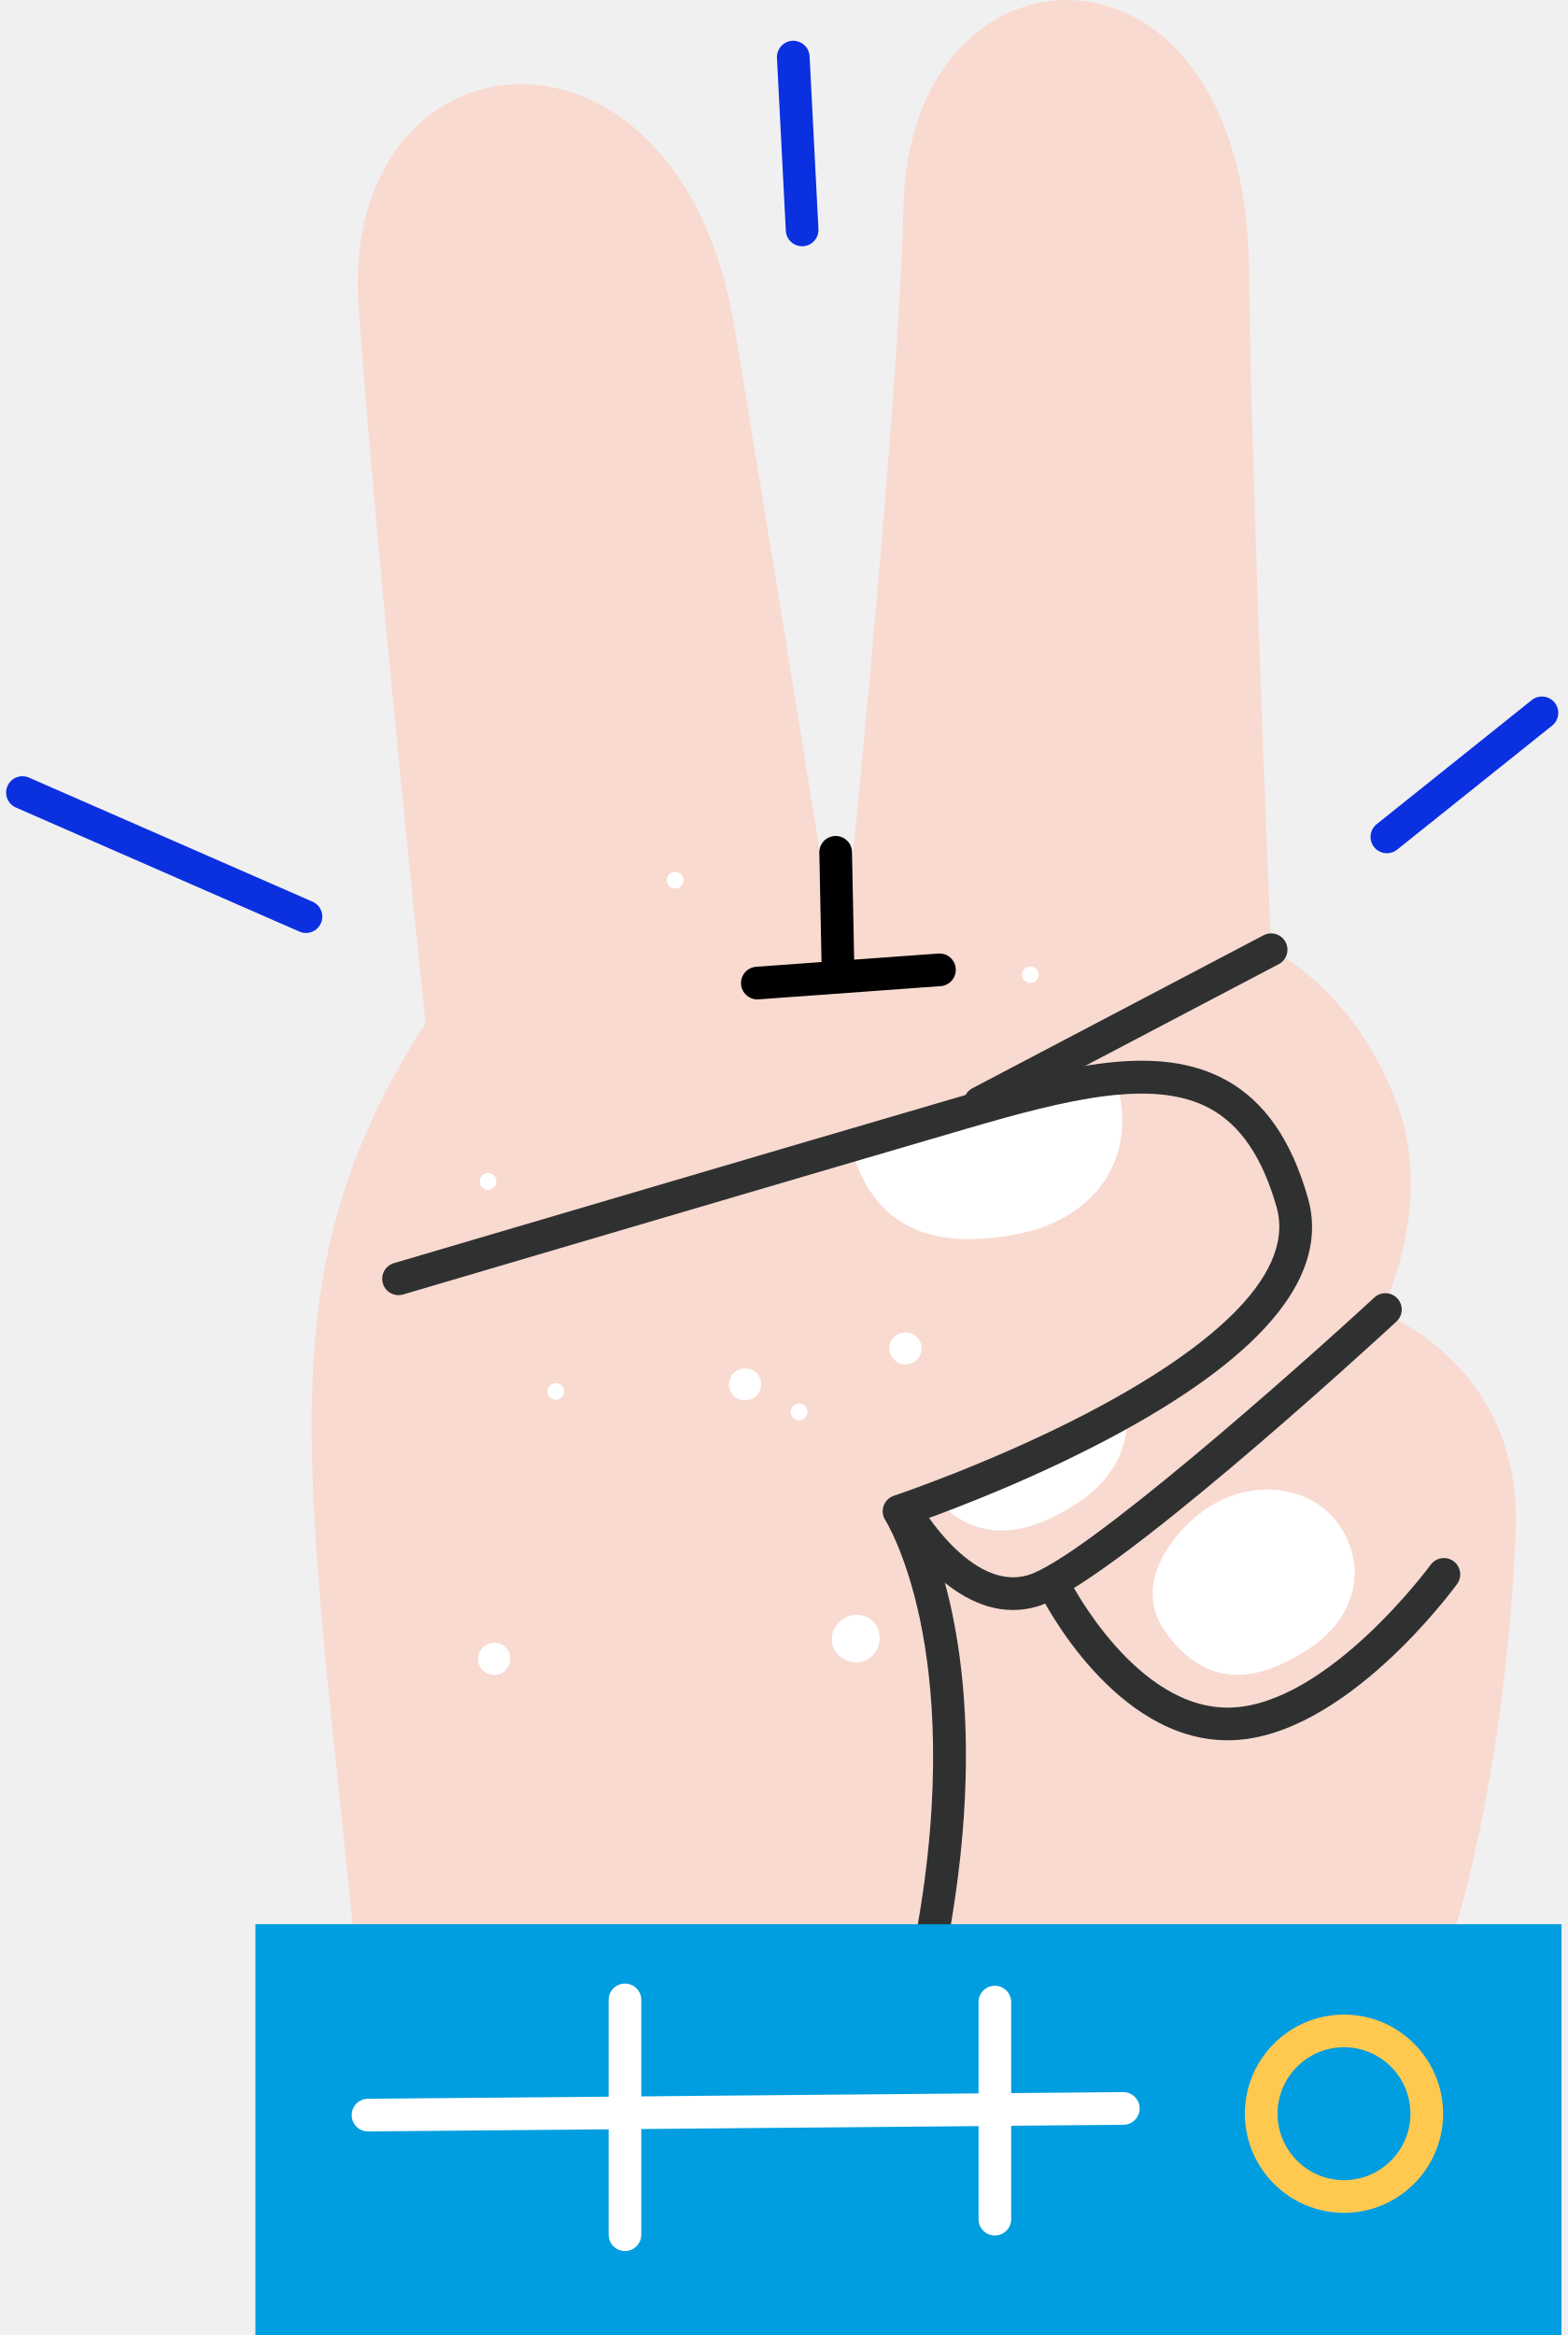
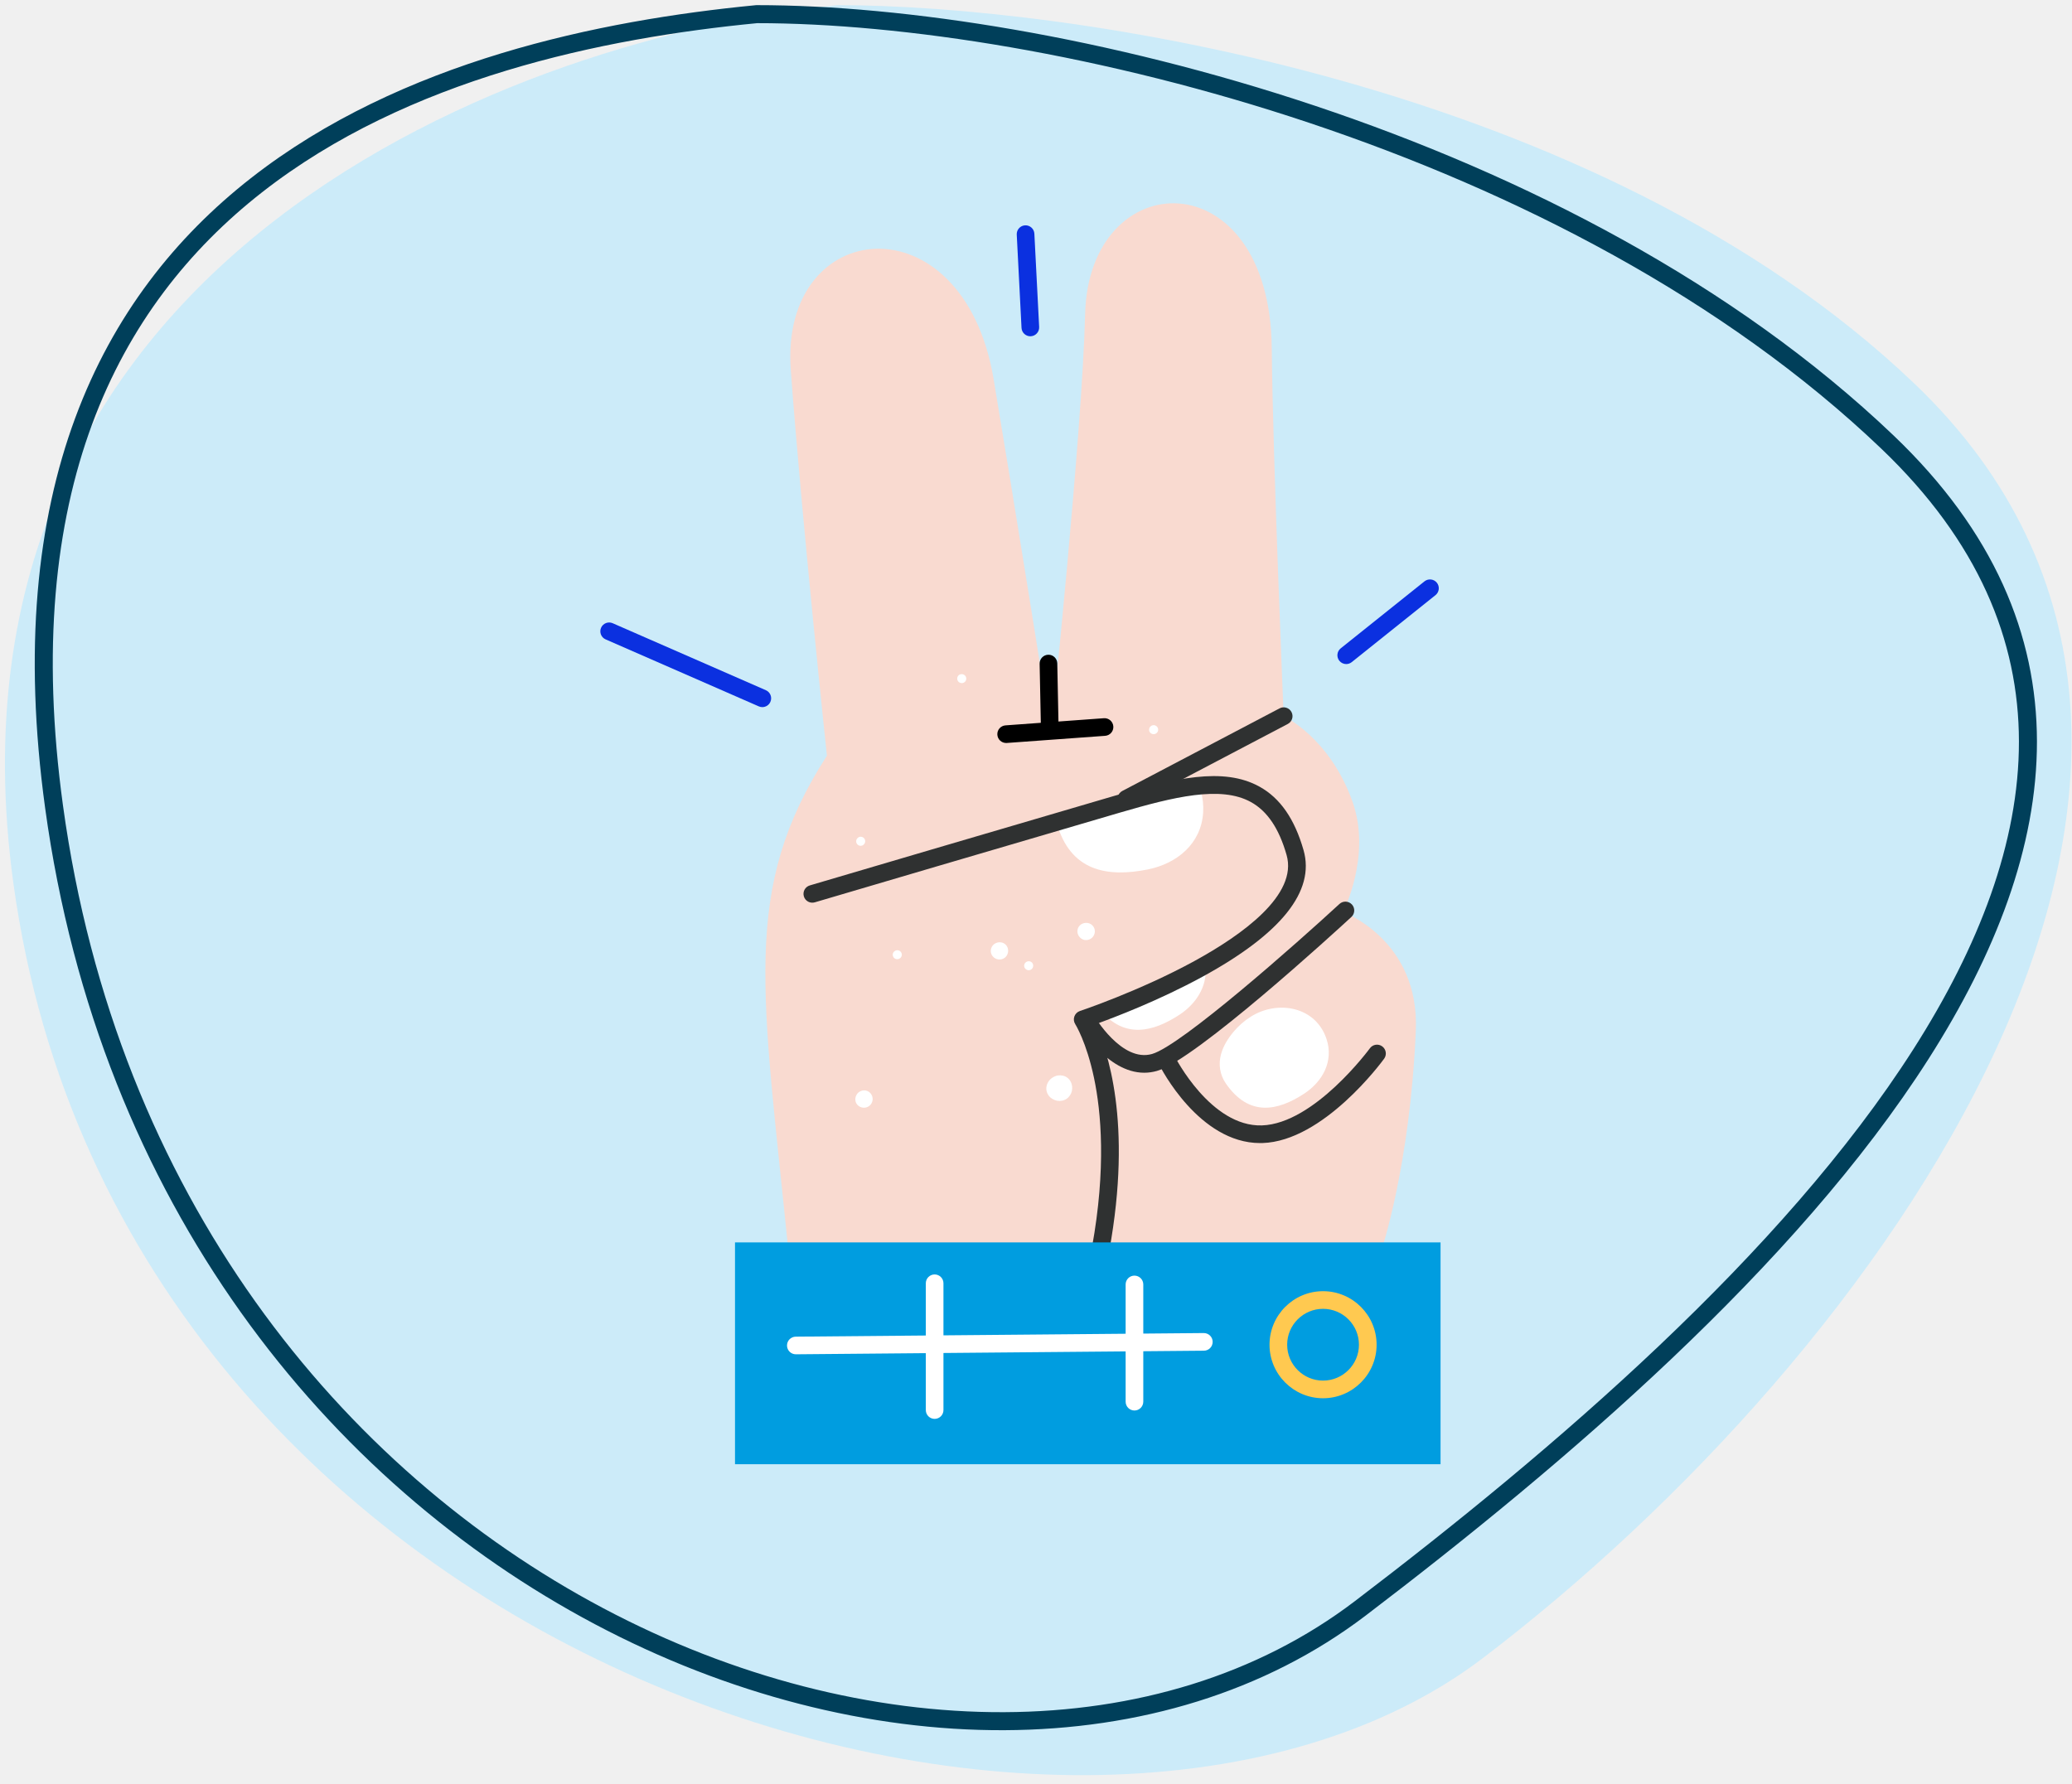
- <svg xmlns="http://www.w3.org/2000/svg" width="94" height="140" viewBox="0 0 94 140" fill="none">
-   <path d="M82.809 78.691C82.809 78.691 85.998 72.494 83.873 66.472C81.356 59.336 76.222 56.943 76.222 56.943C76.222 56.943 75.015 28.463 74.898 16.113C74.699 -5.005 54.578 -4.407 54.179 12.327C53.868 25.385 50.393 58.745 50.393 58.745C50.393 58.745 45.959 31.033 44.018 19.5C40.631 -0.621 20.256 1.416 21.507 18.503C22.702 34.838 25.519 61.336 25.519 61.336C15.956 76.213 18.346 87.368 21.269 116.589L87.05 116.31C87.05 116.31 90.238 106.956 90.889 91.874C91.325 81.771 82.809 78.691 82.809 78.691Z" fill="#F9DAD0" />
-   <path d="M45.413 59.922C44.906 59.922 44.474 59.53 44.437 59.013C44.398 58.473 44.804 58.005 45.344 57.965L56.264 57.172C56.804 57.132 57.272 57.538 57.311 58.078C57.351 58.618 56.944 59.087 56.405 59.126L45.485 59.919C45.462 59.922 45.436 59.922 45.413 59.922Z" fill="black" />
-   <path d="M50.25 59.077C49.717 59.077 49.281 58.651 49.271 58.118L49.131 51.122C49.119 50.582 49.55 50.135 50.09 50.123C50.633 50.112 51.078 50.543 51.089 51.083L51.23 58.078C51.242 58.618 50.81 59.066 50.27 59.077C50.261 59.077 50.254 59.077 50.25 59.077Z" fill="black" />
-   <path d="M58.763 67.095C58.41 67.095 58.071 66.903 57.896 66.571C57.644 66.091 57.829 65.501 58.306 65.249L75.767 56.076C76.247 55.824 76.838 56.009 77.089 56.486C77.341 56.966 77.156 57.557 76.679 57.808L59.218 66.982C59.072 67.058 58.916 67.095 58.763 67.095Z" fill="#2F3131" />
-   <path d="M60.741 96.532C56.588 96.532 53.586 91.374 53.448 91.131C53.18 90.661 53.342 90.063 53.812 89.795C54.283 89.528 54.881 89.689 55.148 90.16C55.204 90.257 58.231 95.416 61.608 94.451C64.857 93.524 77.727 82.115 82.41 77.796C82.807 77.429 83.428 77.454 83.794 77.851C84.161 78.248 84.136 78.868 83.739 79.235C81.981 80.857 66.43 95.111 62.148 96.334C61.666 96.47 61.198 96.532 60.741 96.532Z" fill="#2F3131" />
-   <path d="M73.605 104.342C66.834 104.342 62.577 95.99 62.397 95.63C62.154 95.146 62.351 94.558 62.835 94.315C63.32 94.073 63.906 94.269 64.148 94.754C64.187 94.832 68.137 102.554 73.801 102.381C79.618 102.199 85.73 93.902 85.79 93.819C86.108 93.383 86.722 93.286 87.158 93.605C87.594 93.923 87.691 94.534 87.374 94.973C87.102 95.347 80.64 104.128 73.864 104.34C73.776 104.34 73.688 104.342 73.605 104.342Z" fill="#2F3131" />
-   <path fill-rule="evenodd" clip-rule="evenodd" d="M67.545 84.835L55.916 89.632C58.561 92.779 61.715 92.013 64.629 90.109C66.484 88.898 67.727 86.983 67.545 84.835Z" fill="white" />
-   <path fill-rule="evenodd" clip-rule="evenodd" d="M72.565 90.312C71.85 90.764 71.194 91.339 70.65 91.994C70.038 92.728 69.517 93.556 69.266 94.479C68.956 95.619 69.141 96.77 69.812 97.741C72.387 101.461 75.564 100.771 78.483 98.865C80.538 97.522 81.789 95.257 80.981 92.802C79.782 89.156 75.532 88.434 72.565 90.312Z" fill="white" />
-   <path fill-rule="evenodd" clip-rule="evenodd" d="M67.281 67.642C67.332 66.804 67.242 66.024 67.037 65.307C63.063 65.365 57.176 67 51.011 68.719C52.49 74.201 56.684 74.861 61.146 73.961C64.376 73.311 67.067 71.107 67.281 67.642Z" fill="white" />
-   <path d="M55.903 117.09C55.845 117.09 55.785 117.085 55.727 117.073C55.194 116.977 54.841 116.467 54.938 115.934C56.542 107.116 55.951 100.838 55.171 97.128C54.331 93.118 53.097 91.159 53.085 91.141C52.922 90.887 52.885 90.568 52.986 90.285C53.088 90.001 53.314 89.777 53.6 89.68C53.664 89.659 60.201 87.472 66.294 84.141C71.668 81.203 77.807 76.776 76.545 72.36C75.703 69.409 74.406 67.485 72.581 66.479C69.217 64.622 64.005 65.911 58.039 67.653C48.586 70.41 24.419 77.542 24.174 77.613C23.655 77.766 23.11 77.47 22.958 76.951C22.806 76.432 23.101 75.888 23.62 75.735C23.862 75.664 48.035 68.532 57.49 65.773C64.112 63.842 69.499 62.541 73.527 64.765C75.83 66.036 77.433 68.345 78.428 71.822C79.727 76.37 75.954 81.097 67.212 85.871C62.4 88.499 57.455 90.386 55.309 91.157C56.62 93.918 59.462 101.991 56.862 116.284C56.779 116.757 56.366 117.09 55.903 117.09Z" fill="#2F3131" />
-   <path d="M33.691 83.079C33.882 83.278 33.878 83.594 33.684 83.783C33.485 83.967 33.181 83.981 32.978 83.79C32.779 83.601 32.77 83.271 32.975 83.079C33.178 82.881 33.499 82.881 33.691 83.079Z" fill="white" />
-   <path d="M29.686 70.553C29.762 70.669 29.782 70.803 29.757 70.927C29.746 70.989 29.72 71.049 29.683 71.103C29.649 71.158 29.605 71.206 29.549 71.246C29.328 71.405 29.017 71.352 28.857 71.126C28.696 70.902 28.753 70.586 28.984 70.422C29.042 70.383 29.104 70.355 29.169 70.339C29.233 70.327 29.3 70.327 29.365 70.341C29.492 70.367 29.607 70.438 29.686 70.553Z" fill="white" />
-   <path d="M48.376 84.45C48.482 84.704 48.369 84.999 48.12 85.109C47.871 85.22 47.573 85.107 47.458 84.858C47.34 84.609 47.456 84.314 47.714 84.198C47.972 84.083 48.27 84.196 48.376 84.45Z" fill="white" />
-   <path d="M40.975 52.668C41.032 52.938 40.866 53.203 40.599 53.261C40.331 53.314 40.066 53.166 39.996 52.896C39.927 52.631 40.091 52.345 40.368 52.29C40.645 52.23 40.917 52.398 40.975 52.668Z" fill="white" />
-   <path d="M62.288 58.427C62.293 58.565 62.24 58.692 62.154 58.782C62.111 58.828 62.06 58.865 62 58.893C61.942 58.918 61.878 58.937 61.808 58.939C61.536 58.957 61.301 58.75 61.282 58.477C61.264 58.203 61.478 57.963 61.76 57.944C61.831 57.94 61.898 57.952 61.961 57.974C62.023 57.998 62.078 58.035 62.127 58.078C62.224 58.166 62.284 58.291 62.288 58.427Z" fill="white" />
-   <path d="M30.294 98.747C30.486 98.93 30.585 99.174 30.594 99.416C30.599 99.539 30.583 99.659 30.541 99.772C30.52 99.829 30.495 99.885 30.465 99.938C30.449 99.963 30.43 99.991 30.412 100.014C30.394 100.039 30.375 100.065 30.354 100.09C30.188 100.286 29.957 100.395 29.713 100.413C29.471 100.434 29.215 100.365 29.009 100.199C28.804 100.032 28.689 99.799 28.672 99.55C28.656 99.301 28.737 99.038 28.917 98.826C28.94 98.798 28.963 98.775 28.988 98.75C29.014 98.727 29.039 98.706 29.067 98.687C29.12 98.648 29.178 98.614 29.238 98.586C29.355 98.531 29.48 98.498 29.605 98.491C29.856 98.48 30.103 98.565 30.294 98.747Z" fill="white" />
-   <path d="M45.564 82.62C45.615 82.742 45.636 82.867 45.636 82.991C45.636 83.118 45.613 83.241 45.569 83.354C45.481 83.582 45.313 83.776 45.078 83.877C45.02 83.903 44.96 83.924 44.898 83.937C44.835 83.949 44.775 83.958 44.715 83.96C44.595 83.967 44.473 83.949 44.36 83.91C44.132 83.831 43.926 83.668 43.806 83.432C43.686 83.197 43.675 82.934 43.76 82.696C43.802 82.579 43.868 82.465 43.954 82.368C43.998 82.318 44.046 82.274 44.099 82.237C44.155 82.2 44.212 82.165 44.277 82.138C44.531 82.025 44.805 82.02 45.038 82.106C45.154 82.149 45.26 82.214 45.35 82.299C45.44 82.392 45.514 82.498 45.564 82.62Z" fill="white" />
-   <path d="M55.261 80.862C55.252 81.125 55.139 81.363 54.965 81.531C54.878 81.616 54.776 81.683 54.666 81.727C54.555 81.773 54.432 81.806 54.303 81.808C54.047 81.812 53.814 81.711 53.634 81.54C53.456 81.367 53.339 81.143 53.325 80.878C53.311 80.617 53.408 80.361 53.581 80.188C53.754 80.011 54.003 79.897 54.282 79.893C54.421 79.891 54.555 79.911 54.675 79.962C54.795 80.013 54.901 80.087 54.991 80.177C55.169 80.354 55.27 80.599 55.261 80.862Z" fill="white" />
-   <path d="M52.572 97.515C52.757 97.859 52.787 98.251 52.699 98.595C52.656 98.768 52.582 98.93 52.48 99.07C52.381 99.216 52.256 99.345 52.102 99.444C52.026 99.493 51.945 99.534 51.859 99.564C51.776 99.594 51.693 99.624 51.608 99.64C51.437 99.675 51.26 99.675 51.082 99.643C50.907 99.61 50.734 99.548 50.574 99.458C50.417 99.368 50.27 99.246 50.152 99.091C50.032 98.937 49.952 98.763 49.908 98.584C49.864 98.401 49.861 98.214 49.898 98.032C49.935 97.848 50.009 97.668 50.12 97.501C50.175 97.418 50.237 97.335 50.314 97.266C50.388 97.197 50.473 97.13 50.563 97.072C50.745 96.955 50.939 96.876 51.133 96.839C51.331 96.809 51.527 96.816 51.709 96.858C52.079 96.941 52.388 97.172 52.572 97.515Z" fill="white" />
-   <path d="M93.634 115.371H15.316V140H93.634V115.371Z" fill="#009DE0" />
-   <path d="M22.067 127.795C21.53 127.795 21.093 127.361 21.089 126.824C21.084 126.284 21.518 125.841 22.06 125.836L67.35 125.437C67.897 125.437 68.333 125.871 68.338 126.408C68.343 126.948 67.909 127.391 67.367 127.396L22.076 127.795C22.074 127.795 22.07 127.795 22.067 127.795Z" fill="white" />
-   <path d="M37.474 134.966C36.934 134.966 36.496 134.527 36.496 133.987V119.909C36.496 119.369 36.934 118.928 37.474 118.928C38.014 118.928 38.455 119.367 38.455 119.909V133.987C38.455 134.527 38.014 134.966 37.474 134.966Z" fill="white" />
-   <path d="M59.656 134.036C59.116 134.036 58.677 133.598 58.677 133.055V120.038C58.677 119.498 59.116 119.06 59.656 119.06C60.195 119.06 60.636 119.498 60.636 120.038V133.055C60.634 133.598 60.195 134.036 59.656 134.036Z" fill="white" />
-   <path d="M80.592 132.675C77.316 132.675 74.648 130.01 74.648 126.731C74.648 123.455 77.313 120.788 80.592 120.788C83.868 120.788 86.535 123.453 86.535 126.731C86.535 130.008 83.868 132.675 80.592 132.675ZM80.592 122.747C78.395 122.747 76.607 124.535 76.607 126.731C76.607 128.928 78.395 130.716 80.592 130.716C82.788 130.716 84.576 128.928 84.576 126.731C84.576 124.535 82.788 122.747 80.592 122.747Z" fill="#FFC950" />
-   <path d="M18.348 55.94C18.216 55.94 18.082 55.914 17.956 55.856L0.954 48.418C0.458 48.201 0.232 47.624 0.449 47.128C0.665 46.632 1.242 46.406 1.738 46.623L18.74 54.062C19.236 54.278 19.462 54.855 19.245 55.351C19.086 55.72 18.726 55.94 18.348 55.94Z" fill="#0B30E0" />
-   <path d="M48.099 14.765C47.582 14.765 47.148 14.359 47.121 13.836L46.59 3.476C46.562 2.936 46.978 2.475 47.518 2.447C48.055 2.42 48.519 2.835 48.547 3.375L49.077 13.734C49.105 14.274 48.69 14.735 48.15 14.763C48.134 14.765 48.115 14.765 48.099 14.765Z" fill="#0B30E0" />
-   <path d="M83.164 51.159C82.876 51.159 82.592 51.032 82.398 50.792C82.061 50.37 82.128 49.754 82.55 49.415L91.848 41.977C92.27 41.64 92.886 41.706 93.226 42.129C93.563 42.551 93.496 43.167 93.073 43.506L83.775 50.944C83.595 51.088 83.379 51.159 83.164 51.159Z" fill="#0B30E0" />
+ <svg xmlns="http://www.w3.org/2000/svg" width="230" height="198" viewBox="0 0 230 198" fill="none">
+   <path d="M1.486 98.071C-8.114 28.071 58.486 3.905 92.986 0.571C118.153 0.571 177.286 8.971 212.486 42.571C256.486 84.571 208.639 150.571 164.639 184.071C120.639 217.571 13.486 185.571 1.486 98.071Z" fill="#CCEBF9" />
+   <path d="M6 89.571C-3.6 19.571 49.5 4.905 84 1.571C116.5 1.571 174.3 15.471 209.5 49.071C253.5 91.071 195 145.071 151 178.571C107 212.071 18 177.071 6 89.571Z" stroke="#003F5A" stroke-width="2" />
+   <path d="M149.081 101.262C149.081 101.262 152.27 95.065 150.145 89.043C147.628 81.907 142.494 79.515 142.494 79.515C142.494 79.515 141.288 51.035 141.17 38.684C140.972 17.566 120.851 18.164 120.451 34.898C120.14 47.957 116.665 81.317 116.665 81.317C116.665 81.317 112.231 53.605 110.291 42.071C106.904 21.95 86.529 23.987 87.779 41.074C88.974 57.409 91.791 83.907 91.791 83.907C82.228 98.784 84.618 109.94 87.542 139.16L153.322 138.881C153.322 138.881 156.511 129.528 157.161 114.446C157.597 104.342 149.081 101.262 149.081 101.262Z" fill="#F9DAD0" />
+   <path d="M111.686 82.493C111.178 82.493 110.747 82.101 110.71 81.584C110.67 81.044 111.076 80.576 111.616 80.537L122.536 79.743C123.076 79.704 123.545 80.11 123.584 80.65C123.623 81.19 123.217 81.658 122.677 81.697L111.757 82.491C111.734 82.493 111.709 82.493 111.686 82.493Z" fill="black" />
+   <path d="M116.522 81.649C115.989 81.649 115.553 81.222 115.544 80.689L115.403 73.694C115.392 73.154 115.823 72.706 116.363 72.695C116.905 72.683 117.35 73.114 117.362 73.654L117.503 80.65C117.514 81.19 117.083 81.637 116.543 81.649C116.534 81.649 116.527 81.649 116.522 81.649Z" fill="black" />
+   <path d="M125.036 89.666C124.683 89.666 124.343 89.475 124.168 89.142C123.917 88.663 124.101 88.072 124.579 87.82L142.04 78.647C142.52 78.396 143.11 78.58 143.362 79.058C143.613 79.538 143.429 80.128 142.951 80.38L125.49 89.553C125.345 89.629 125.188 89.666 125.036 89.666Z" fill="#2F3131" />
+   <path d="M127.013 119.104C122.86 119.104 119.859 113.945 119.72 113.703C119.453 113.232 119.614 112.634 120.085 112.367C120.556 112.099 121.153 112.261 121.421 112.731C121.476 112.828 124.503 117.987 127.881 117.023C131.129 116.095 143.999 104.686 148.683 100.367C149.079 100 149.7 100.026 150.067 100.422C150.434 100.819 150.408 101.44 150.012 101.807C148.254 103.429 132.703 117.683 128.421 118.905C127.939 119.042 127.47 119.104 127.013 119.104Z" fill="#2F3131" />
+   <path d="M139.878 126.914C133.106 126.914 128.849 118.562 128.669 118.202C128.427 117.717 128.623 117.129 129.108 116.887C129.592 116.644 130.178 116.841 130.42 117.325C130.46 117.403 134.41 125.126 140.074 124.953C145.89 124.77 152.002 116.474 152.062 116.391C152.38 115.955 152.994 115.858 153.43 116.176C153.866 116.494 153.963 117.106 153.647 117.544C153.375 117.918 146.912 126.699 140.136 126.911C140.048 126.911 139.961 126.914 139.878 126.914Z" fill="#2F3131" />
+   <path fill-rule="evenodd" clip-rule="evenodd" d="M133.817 107.406L122.189 112.203C124.833 115.35 127.987 114.584 130.901 112.681C132.756 111.469 133.999 109.554 133.817 107.406Z" fill="white" />
+   <path fill-rule="evenodd" clip-rule="evenodd" d="M138.837 112.884C138.122 113.336 137.467 113.91 136.922 114.566C136.311 115.299 135.789 116.128 135.538 117.05C135.229 118.19 135.413 119.341 136.085 120.313C138.66 124.032 141.837 123.342 144.755 121.436C146.811 120.094 148.061 117.828 147.254 115.373C146.054 111.728 141.804 111.006 138.837 112.884Z" fill="white" />
+   <path fill-rule="evenodd" clip-rule="evenodd" d="M133.554 90.213C133.604 89.376 133.514 88.596 133.309 87.878C129.336 87.936 123.448 89.572 117.283 91.291C118.762 96.772 122.957 97.432 127.419 96.532C130.649 95.882 133.339 93.678 133.554 90.213Z" fill="white" />
+   <path d="M122.175 139.661C122.117 139.661 122.057 139.656 122 139.645C121.467 139.548 121.114 139.038 121.211 138.505C122.814 129.687 122.223 123.409 121.444 119.699C120.604 115.689 119.369 113.73 119.358 113.712C119.194 113.458 119.157 113.14 119.259 112.856C119.36 112.572 119.586 112.348 119.872 112.251C119.937 112.231 126.473 110.043 132.567 106.712C137.94 103.775 144.079 99.347 142.817 94.931C141.975 91.981 140.679 90.056 138.854 89.05C135.49 87.193 130.278 88.483 124.311 90.225C114.859 92.982 90.691 100.113 90.446 100.185C89.927 100.337 89.383 100.042 89.231 99.523C89.078 99.004 89.374 98.459 89.893 98.307C90.135 98.235 114.307 91.104 123.762 88.344C130.384 86.413 135.771 85.112 139.8 87.336C142.102 88.607 143.706 90.917 144.7 94.394C145.999 98.941 142.227 103.669 133.485 108.442C128.672 111.07 123.728 112.957 121.582 113.728C122.892 116.49 125.735 124.563 123.135 138.856C123.052 139.329 122.639 139.661 122.175 139.661Z" fill="#2F3131" />
+   <path d="M99.963 105.651C100.155 105.849 100.15 106.165 99.956 106.354C99.758 106.539 99.453 106.553 99.25 106.361C99.052 106.172 99.043 105.842 99.248 105.651C99.451 105.452 99.772 105.452 99.963 105.651Z" fill="white" />
+   <path d="M95.958 93.125C96.034 93.24 96.055 93.374 96.03 93.499C96.018 93.561 95.993 93.621 95.956 93.674C95.921 93.729 95.877 93.778 95.822 93.817C95.6 93.976 95.289 93.923 95.13 93.697C94.968 93.473 95.026 93.157 95.257 92.993C95.314 92.954 95.377 92.926 95.441 92.91C95.506 92.899 95.573 92.899 95.637 92.912C95.764 92.938 95.88 93.009 95.958 93.125Z" fill="white" />
+   <path d="M114.648 107.021C114.755 107.275 114.642 107.57 114.392 107.681C114.143 107.792 113.846 107.679 113.73 107.429C113.613 107.18 113.728 106.885 113.986 106.77C114.245 106.654 114.542 106.767 114.648 107.021Z" fill="white" />
+   <path d="M107.247 75.239C107.305 75.509 107.139 75.775 106.871 75.832C106.603 75.885 106.338 75.738 106.269 75.468C106.2 75.203 106.363 74.916 106.64 74.861C106.917 74.801 107.189 74.969 107.247 75.239Z" fill="white" />
+   <path d="M128.561 80.998C128.565 81.137 128.512 81.263 128.427 81.353C128.383 81.4 128.332 81.436 128.272 81.464C128.215 81.49 128.15 81.508 128.081 81.51C127.809 81.529 127.573 81.321 127.555 81.049C127.536 80.774 127.751 80.534 128.032 80.516C128.104 80.511 128.171 80.523 128.233 80.546C128.295 80.569 128.351 80.606 128.399 80.65C128.496 80.737 128.556 80.862 128.561 80.998Z" fill="white" />
+   <path d="M96.567 121.319C96.758 121.501 96.858 121.746 96.867 121.988C96.871 122.11 96.855 122.23 96.814 122.343C96.793 122.401 96.768 122.456 96.738 122.509C96.721 122.535 96.703 122.562 96.684 122.585C96.666 122.611 96.648 122.636 96.627 122.662C96.461 122.858 96.23 122.966 95.985 122.985C95.743 123.005 95.487 122.936 95.282 122.77C95.076 122.604 94.961 122.371 94.945 122.122C94.929 121.872 95.01 121.609 95.189 121.397C95.213 121.37 95.236 121.346 95.261 121.321C95.286 121.298 95.312 121.277 95.339 121.259C95.392 121.22 95.45 121.185 95.51 121.157C95.628 121.102 95.752 121.07 95.877 121.063C96.129 121.051 96.375 121.137 96.567 121.319Z" fill="white" />
+   <path d="M111.837 105.191C111.887 105.314 111.908 105.438 111.908 105.563C111.908 105.69 111.885 105.812 111.841 105.925C111.754 106.154 111.585 106.347 111.35 106.449C111.292 106.474 111.232 106.495 111.17 106.509C111.108 106.52 111.048 106.53 110.988 106.532C110.868 106.539 110.745 106.52 110.632 106.481C110.404 106.403 110.199 106.239 110.079 106.004C109.959 105.768 109.947 105.505 110.033 105.268C110.074 105.15 110.141 105.037 110.226 104.94C110.27 104.889 110.319 104.845 110.372 104.808C110.427 104.771 110.485 104.737 110.549 104.709C110.803 104.596 111.078 104.592 111.311 104.677C111.426 104.721 111.532 104.785 111.622 104.871C111.712 104.963 111.786 105.069 111.837 105.191Z" fill="white" />
+   <path d="M121.533 103.433C121.524 103.696 121.411 103.934 121.238 104.102C121.15 104.188 121.049 104.255 120.938 104.299C120.827 104.345 120.705 104.377 120.576 104.379C120.32 104.384 120.087 104.282 119.907 104.112C119.729 103.939 119.611 103.715 119.597 103.449C119.584 103.189 119.681 102.933 119.854 102.76C120.027 102.582 120.276 102.469 120.555 102.464C120.693 102.462 120.827 102.483 120.947 102.534C121.067 102.584 121.173 102.658 121.263 102.748C121.441 102.926 121.542 103.17 121.533 103.433Z" fill="white" />
+   <path d="M118.845 120.087C119.029 120.431 119.059 120.823 118.972 121.167C118.928 121.34 118.854 121.501 118.753 121.642C118.653 121.787 118.529 121.916 118.374 122.016C118.298 122.064 118.217 122.106 118.132 122.136C118.049 122.166 117.966 122.196 117.88 122.212C117.71 122.246 117.532 122.246 117.354 122.214C117.179 122.182 117.006 122.119 116.847 122.029C116.69 121.939 116.542 121.817 116.425 121.663C116.305 121.508 116.224 121.335 116.18 121.155C116.136 120.973 116.134 120.786 116.171 120.604C116.208 120.419 116.282 120.239 116.392 120.073C116.448 119.99 116.51 119.907 116.586 119.838C116.66 119.768 116.745 119.701 116.835 119.644C117.018 119.526 117.211 119.448 117.405 119.411C117.604 119.381 117.8 119.388 117.982 119.429C118.351 119.512 118.66 119.743 118.845 120.087Z" fill="white" />
+   <path d="M159.906 137.942H81.588V162.571H159.906V137.942Z" fill="#009DE0" />
+   <path d="M88.34 150.366C87.802 150.366 87.366 149.933 87.361 149.395C87.357 148.855 87.79 148.412 88.333 148.408L133.623 148.008C134.17 148.008 134.606 148.442 134.61 148.98C134.615 149.52 134.181 149.963 133.639 149.967L88.349 150.366C88.347 150.366 88.342 150.366 88.34 150.366Z" fill="white" />
+   <path d="M103.747 157.537C103.207 157.537 102.769 157.099 102.769 156.559V142.48C102.769 141.94 103.207 141.5 103.747 141.5C104.287 141.5 104.727 141.938 104.727 142.48V156.559C104.727 157.099 104.287 157.537 103.747 157.537Z" fill="white" />
+   <path d="M125.928 156.607C125.388 156.607 124.95 156.169 124.95 155.627V142.61C124.95 142.07 125.388 141.631 125.928 141.631C126.468 141.631 126.909 142.07 126.909 142.61V155.627C126.906 156.169 126.468 156.607 125.928 156.607Z" fill="white" />
+   <path d="M146.864 155.246C143.588 155.246 140.921 152.581 140.921 149.303C140.921 146.027 143.586 143.359 146.864 143.359C150.14 143.359 152.808 146.024 152.808 149.303C152.808 152.579 150.14 155.246 146.864 155.246ZM146.864 145.318C144.668 145.318 142.88 147.106 142.88 149.303C142.88 151.499 144.668 153.287 146.864 153.287C149.061 153.287 150.849 151.499 150.849 149.303C150.849 147.106 149.061 145.318 146.864 145.318Z" fill="#FFC950" />
+   <path d="M84.62 78.511C84.489 78.511 84.355 78.486 84.228 78.428L67.226 70.99C66.73 70.773 66.504 70.196 66.721 69.7C66.938 69.204 67.515 68.978 68.011 69.195L85.013 76.633C85.509 76.85 85.735 77.427 85.518 77.923C85.359 78.292 84.999 78.511 84.62 78.511Z" fill="#0B30E0" />
+   <path d="M114.372 37.337C113.855 37.337 113.421 36.931 113.393 36.407L112.863 26.048C112.835 25.508 113.25 25.046 113.79 25.019C114.328 24.991 114.791 25.406 114.819 25.946L115.35 36.306C115.377 36.845 114.962 37.307 114.422 37.334C114.406 37.337 114.388 37.337 114.372 37.337Z" fill="#0B30E0" />
+   <path d="M149.436 73.731C149.148 73.731 148.864 73.604 148.67 73.364C148.334 72.941 148.401 72.325 148.823 71.986L158.121 64.548C158.543 64.211 159.159 64.278 159.498 64.7C159.835 65.122 159.768 65.738 159.346 66.078L150.048 73.516C149.868 73.659 149.651 73.731 149.436 73.731Z" fill="#0B30E0" />
</svg>
